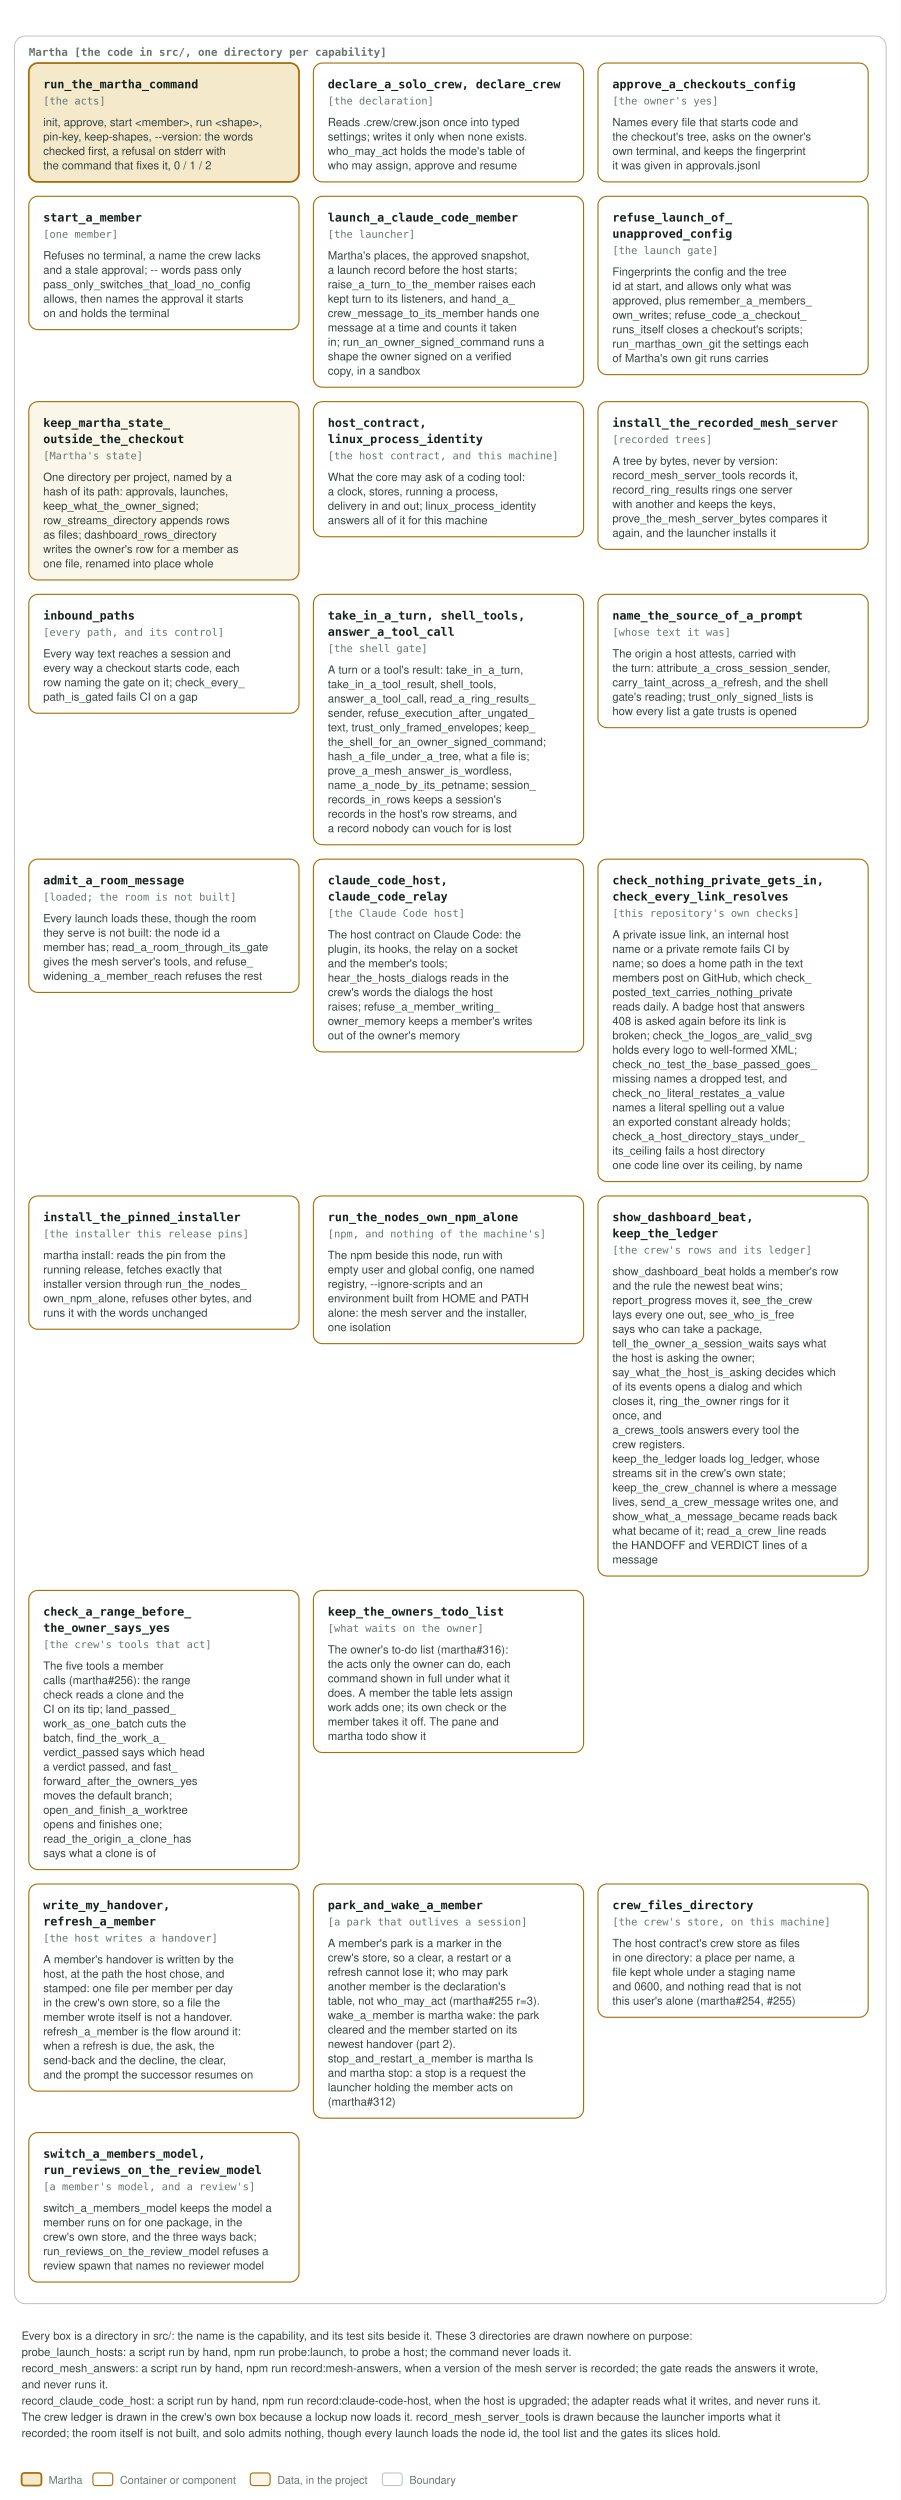
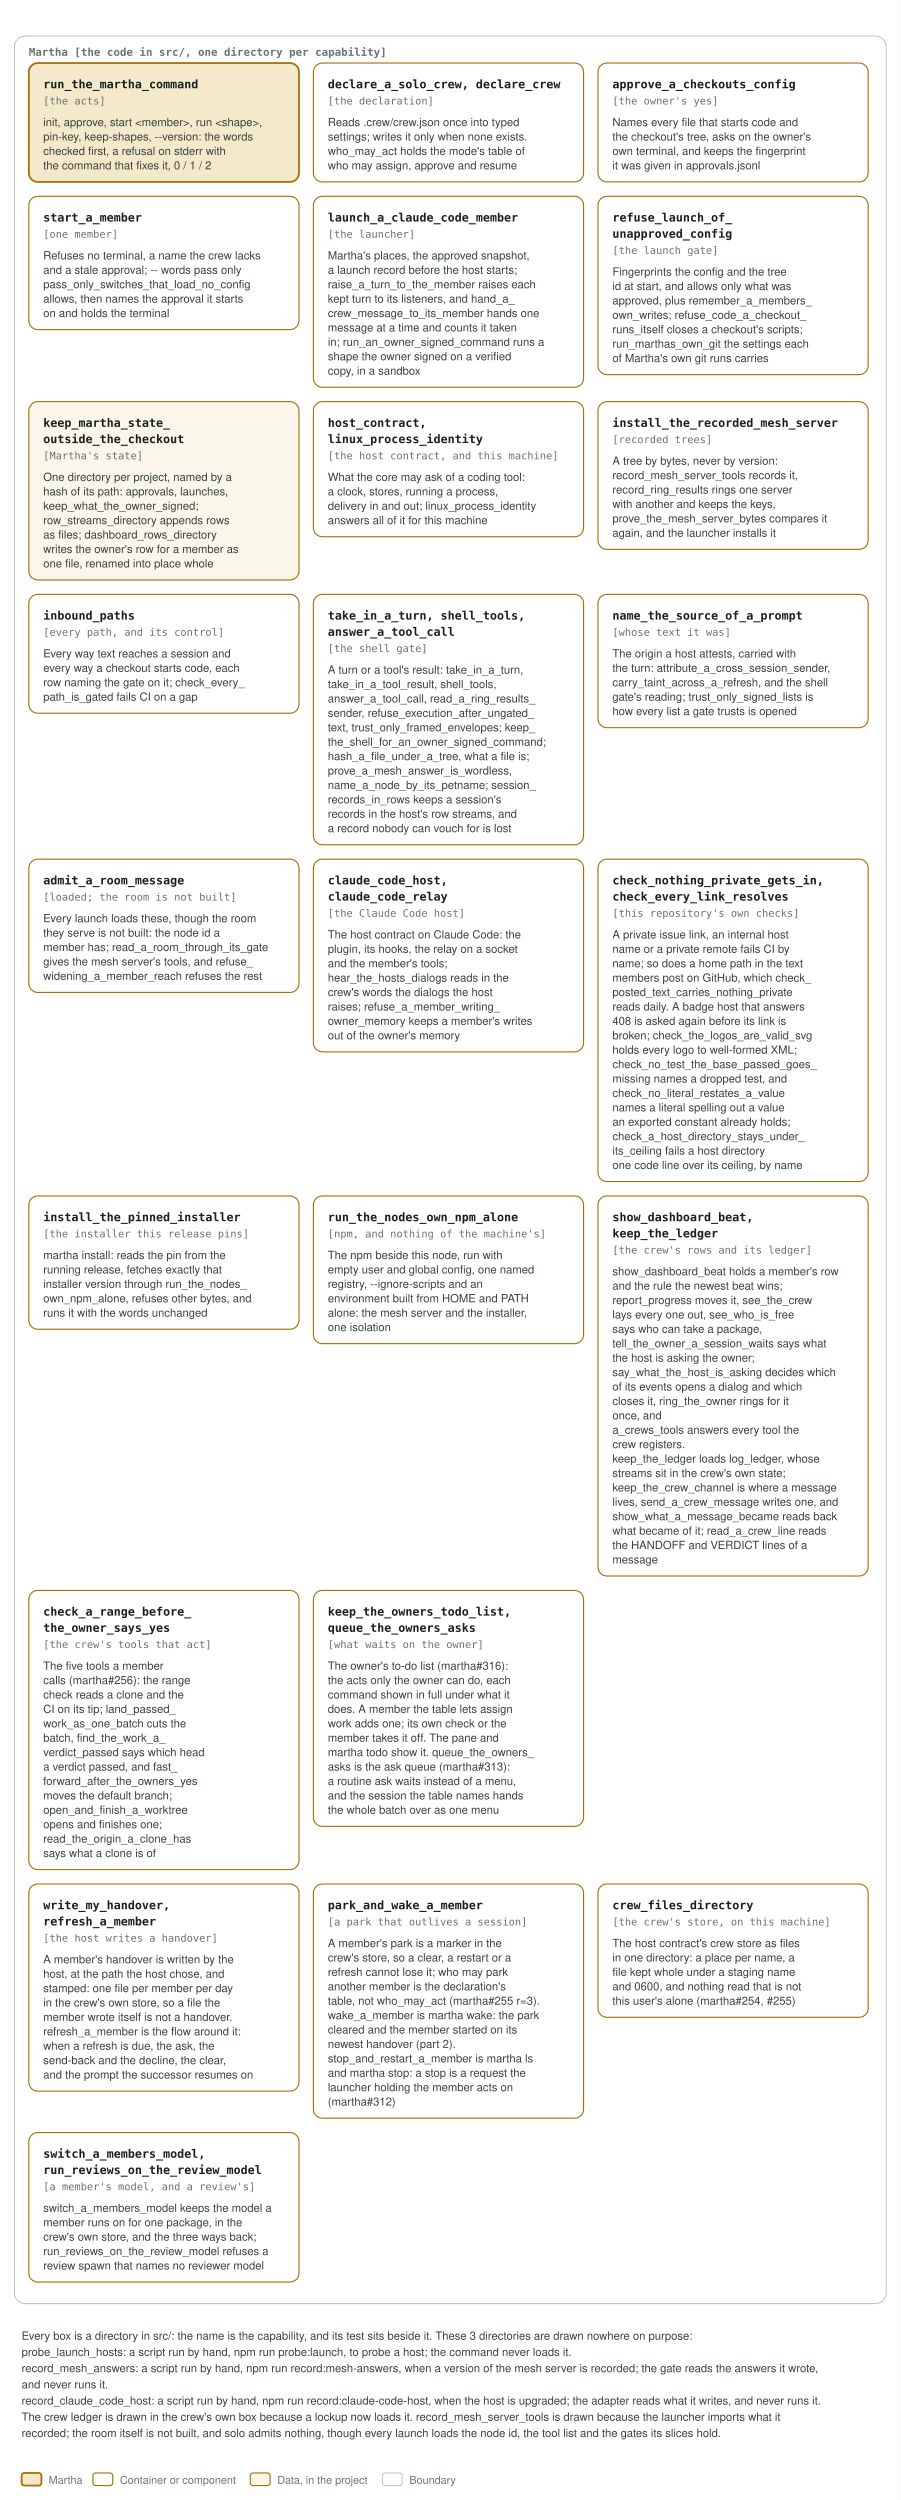
<svg xmlns="http://www.w3.org/2000/svg" viewBox="0 0 1000 2776" role="img" aria-label="Martha components">
  <style>
.t-name { font-family: "Atkinson Hyperlegible", "Segoe UI", system-ui, -apple-system, Helvetica, Arial, sans-serif; font-size: 15px; font-weight: 700; }
.t-desc { font-family: "Atkinson Hyperlegible", "Segoe UI", system-ui, -apple-system, Helvetica, Arial, sans-serif; font-size: 12.5px; }
.t-rel { font-family: "Atkinson Hyperlegible", "Segoe UI", system-ui, -apple-system, Helvetica, Arial, sans-serif; font-size: 11.5px; paint-order: stroke; stroke-width: 4px; stroke-linejoin: round; }
.t-code { font-family: "JetBrains Mono", ui-monospace, Menlo, Consolas, monospace; font-size: 13px; font-weight: 600; }
.t-type { font-family: "JetBrains Mono", ui-monospace, Menlo, Consolas, monospace; font-size: 11.5px; }
.t-bound { font-family: "JetBrains Mono", ui-monospace, Menlo, Consolas, monospace; font-size: 12px; font-weight: 600; }
.t-leg { font-family: "Atkinson Hyperlegible", "Segoe UI", system-ui, -apple-system, Helvetica, Arial, sans-serif; font-size: 12px; }
.edge { fill: none; stroke-width: 1.25; }
.edge-team { fill: none; stroke-width: 1.25; stroke-dasharray: 5 4; }
.bg { fill: #FFFFFF; }
.b-sys { fill: #F5E9CC; stroke: #A56F0A; stroke-width: 2; }
.b-per { fill: #E3EBF2; stroke: #3B5B7A; stroke-width: 1.25; }
.b-mac { fill: #E6E4EE; stroke: #5E5A78; stroke-width: 1.25; stroke-dasharray: 5 4; }
.b-ext { fill: #ECEFED; stroke: #8A9791; stroke-width: 1.25; }
.b-cmp { fill: #FFFFFF; stroke: #A56F0A; stroke-width: 1.25; }
.b-dat { fill: #FBF6EA; stroke: #A56F0A; stroke-width: 1.25; }
.b-team { fill: #FFFFFF; stroke: #5E5A78; stroke-width: 1.25; stroke-dasharray: 5 4; }
.b-later { fill: #F3F4F3; stroke: #8A9791; stroke-width: 1.25; stroke-dasharray: 5 4; }
.bound { fill: none; stroke: #B3BDB8; stroke-width: 1; }
.head { fill: #3B5B7A; }
.t-name, .t-code { fill: #16201D; }
.t-type, .t-bound, .t-leg { fill: #66736E; }
.t-desc { fill: #34413C; }
.t-rel { fill: #66736E; stroke: #FFFFFF; }
.edge, .edge-team { stroke: #8A9791; }
.arrowhead { fill: #8A9791; }
@media (prefers-color-scheme: dark) {
.bg { fill: #171F1C; }
.b-sys { fill: #3A2E13; stroke: #E3AA3C; }
.b-per { fill: #1D2A36; stroke: #8EB4D8; }
.b-mac { fill: #26243A; stroke: #A9A4C8; }
.b-ext { fill: #1C2421; stroke: #7D8B85; }
.b-cmp { fill: #171F1C; stroke: #E3AA3C; }
.b-dat { fill: #2A2414; stroke: #E3AA3C; }
.b-team { fill: #171F1C; stroke: #A9A4C8; }
.b-later { fill: #1C2421; stroke: #7D8B85; }
.bound { stroke: #4A5752; }
.head { fill: #8EB4D8; }
.t-name, .t-code { fill: #E6ECE9; }
.t-type, .t-bound, .t-leg { fill: #93A09A; }
.t-desc { fill: #C3CDC8; }
.t-rel { fill: #93A09A; stroke: #171F1C; }
.edge, .edge-team { stroke: #7D8B85; }
.arrowhead { fill: #7D8B85; }
}
</style>
  <defs>
    <marker id="a" viewBox="0 0 10 10" refX="9" refY="5" markerWidth="7" markerHeight="7" orient="auto-start-reverse">
      <path class="arrowhead" d="M0 0L10 5L0 10z" />
    </marker>
  </defs>
  <rect class="bg" x="0" y="0" width="1000" height="2776" />
  <rect class="b-sys" x="32" y="70" width="300" height="132" rx="10" />
  <text class="t-code" x="48" y="98">run_the_martha_command</text>
  <text class="t-type" x="48" y="116">[the acts]</text>
  <text class="t-desc" x="48" y="140">init, approve, start &lt;member&gt;, run &lt;shape&gt;,</text>
  <text class="t-desc" x="48" y="156">pin-key, keep-shapes, --version: the words</text>
  <text class="t-desc" x="48" y="172">checked first, a refusal on stderr with</text>
  <text class="t-desc" x="48" y="188">the command that fixes it, 0 / 1 / 2</text>
  <rect class="b-cmp" x="348" y="70" width="300" height="132" rx="10" />
  <text class="t-code" x="364" y="98">declare_a_solo_crew, declare_crew</text>
  <text class="t-type" x="364" y="116">[the declaration]</text>
  <text class="t-desc" x="364" y="140">Reads .crew/crew.json once into typed</text>
  <text class="t-desc" x="364" y="156">settings; writes it only when none exists.</text>
  <text class="t-desc" x="364" y="172">who_may_act holds the mode's table of</text>
  <text class="t-desc" x="364" y="188">who may assign, approve and resume</text>
  <rect class="b-cmp" x="664" y="70" width="300" height="132" rx="10" />
  <text class="t-code" x="680" y="98">approve_a_checkouts_config</text>
  <text class="t-type" x="680" y="116">[the owner's yes]</text>
  <text class="t-desc" x="680" y="140">Names every file that starts code and</text>
  <text class="t-desc" x="680" y="156">the checkout's tree, asks on the owner's</text>
  <text class="t-desc" x="680" y="172">own terminal, and keeps the fingerprint</text>
  <text class="t-desc" x="680" y="188">it was given in approvals.jsonl</text>
  <rect class="b-cmp" x="32" y="218" width="300" height="148" rx="10" />
  <text class="t-code" x="48" y="246">start_a_member</text>
  <text class="t-type" x="48" y="264">[one member]</text>
  <text class="t-desc" x="48" y="288">Refuses no terminal, a name the crew lacks</text>
  <text class="t-desc" x="48" y="304">and a stale approval; -- words pass only</text>
  <text class="t-desc" x="48" y="320">pass_only_switches_that_load_no_config</text>
  <text class="t-desc" x="48" y="336">allows, then names the approval it starts</text>
  <text class="t-desc" x="48" y="352">on and holds the terminal</text>
  <rect class="b-cmp" x="348" y="218" width="300" height="212" rx="10" />
  <text class="t-code" x="364" y="246">launch_a_claude_code_member</text>
  <text class="t-type" x="364" y="264">[the launcher]</text>
  <text class="t-desc" x="364" y="288">Martha's places, the approved snapshot,</text>
  <text class="t-desc" x="364" y="304">a launch record before the host starts;</text>
  <text class="t-desc" x="364" y="320">raise_a_turn_to_the_member raises each</text>
  <text class="t-desc" x="364" y="336">kept turn to its listeners, and hand_a_</text>
  <text class="t-desc" x="364" y="352">crew_message_to_its_member hands one</text>
  <text class="t-desc" x="364" y="368">message at a time and counts it taken</text>
  <text class="t-desc" x="364" y="384">in; run_an_owner_signed_command runs a</text>
  <text class="t-desc" x="364" y="400">shape the owner signed on a verified</text>
  <text class="t-desc" x="364" y="416">copy, in a sandbox</text>
  <rect class="b-cmp" x="664" y="218" width="300" height="198" rx="10" />
  <text class="t-code" x="680" y="246">refuse_launch_of_</text>
  <text class="t-code" x="680" y="264">unapproved_config</text>
  <text class="t-type" x="680" y="282">[the launch gate]</text>
  <text class="t-desc" x="680" y="306">Fingerprints the config and the tree</text>
  <text class="t-desc" x="680" y="322">id at start, and allows only what was</text>
  <text class="t-desc" x="680" y="338">approved, plus remember_a_members_</text>
  <text class="t-desc" x="680" y="354">own_writes; refuse_code_a_checkout_</text>
  <text class="t-desc" x="680" y="370">runs_itself closes a checkout's scripts;</text>
  <text class="t-desc" x="680" y="386">run_marthas_own_git the settings each</text>
  <text class="t-desc" x="680" y="402">of Martha's own git runs carries</text>
  <rect class="b-dat" x="32" y="446" width="300" height="198" rx="10" />
  <text class="t-code" x="48" y="474">keep_martha_state_</text>
  <text class="t-code" x="48" y="492">outside_the_checkout</text>
  <text class="t-type" x="48" y="510">[Martha's state]</text>
  <text class="t-desc" x="48" y="534">One directory per project, named by a</text>
  <text class="t-desc" x="48" y="550">hash of its path: approvals, launches,</text>
  <text class="t-desc" x="48" y="566">keep_what_the_owner_signed;</text>
  <text class="t-desc" x="48" y="582">row_streams_directory appends rows</text>
  <text class="t-desc" x="48" y="598">as files; dashboard_rows_directory</text>
  <text class="t-desc" x="48" y="614">writes the owner's row for a member as</text>
  <text class="t-desc" x="48" y="630">one file, renamed into place whole</text>
  <rect class="b-cmp" x="348" y="446" width="300" height="150" rx="10" />
  <text class="t-code" x="364" y="474">host_contract,</text>
  <text class="t-code" x="364" y="492">linux_process_identity</text>
  <text class="t-type" x="364" y="510">[the host contract, and this machine]</text>
  <text class="t-desc" x="364" y="534">What the core may ask of a coding tool:</text>
  <text class="t-desc" x="364" y="550">a clock, stores, running a process,</text>
  <text class="t-desc" x="364" y="566">delivery in and out; linux_process_identity</text>
  <text class="t-desc" x="364" y="582">answers all of it for this machine</text>
  <rect class="b-cmp" x="664" y="446" width="300" height="164" rx="10" />
  <text class="t-code" x="680" y="474">install_the_recorded_mesh_server</text>
  <text class="t-type" x="680" y="492">[recorded trees]</text>
  <text class="t-desc" x="680" y="516">A tree by bytes, never by version:</text>
  <text class="t-desc" x="680" y="532">record_mesh_server_tools records it,</text>
  <text class="t-desc" x="680" y="548">record_ring_results rings one server</text>
  <text class="t-desc" x="680" y="564">with another and keeps the keys,</text>
  <text class="t-desc" x="680" y="580">prove_the_mesh_server_bytes compares it</text>
  <text class="t-desc" x="680" y="596">again, and the launcher installs it</text>
  <rect class="b-cmp" x="32" y="660" width="300" height="132" rx="10" />
  <text class="t-code" x="48" y="688">inbound_paths</text>
  <text class="t-type" x="48" y="706">[every path, and its control]</text>
  <text class="t-desc" x="48" y="730">Every way text reaches a session and</text>
  <text class="t-desc" x="48" y="746">every way a checkout starts code, each</text>
  <text class="t-desc" x="48" y="762">row naming the gate on it; check_every_</text>
  <text class="t-desc" x="48" y="778">path_is_gated fails CI on a gap</text>
  <rect class="b-cmp" x="348" y="660" width="300" height="278" rx="10" />
  <text class="t-code" x="364" y="688">take_in_a_turn, shell_tools,</text>
  <text class="t-code" x="364" y="706">answer_a_tool_call</text>
  <text class="t-type" x="364" y="724">[the shell gate]</text>
  <text class="t-desc" x="364" y="748">A turn or a tool's result: take_in_a_turn,</text>
  <text class="t-desc" x="364" y="764">take_in_a_tool_result, shell_tools,</text>
  <text class="t-desc" x="364" y="780">answer_a_tool_call, read_a_ring_results_</text>
  <text class="t-desc" x="364" y="796">sender, refuse_execution_after_ungated_</text>
  <text class="t-desc" x="364" y="812">text, trust_only_framed_envelopes; keep_</text>
  <text class="t-desc" x="364" y="828">the_shell_for_an_owner_signed_command;</text>
  <text class="t-desc" x="364" y="844">hash_a_file_under_a_tree, what a file is;</text>
  <text class="t-desc" x="364" y="860">prove_a_mesh_answer_is_wordless,</text>
  <text class="t-desc" x="364" y="876">name_a_node_by_its_petname; session_</text>
  <text class="t-desc" x="364" y="892">records_in_rows keeps a session's</text>
  <text class="t-desc" x="364" y="908">records in the host's row streams, and</text>
  <text class="t-desc" x="364" y="924">a record nobody can vouch for is lost</text>
  <rect class="b-cmp" x="664" y="660" width="300" height="148" rx="10" />
  <text class="t-code" x="680" y="688">name_the_source_of_a_prompt</text>
  <text class="t-type" x="680" y="706">[whose text it was]</text>
  <text class="t-desc" x="680" y="730">The origin a host attests, carried with</text>
  <text class="t-desc" x="680" y="746">the turn: attribute_a_cross_session_sender,</text>
  <text class="t-desc" x="680" y="762">carry_taint_across_a_refresh, and the shell</text>
  <text class="t-desc" x="680" y="778">gate's reading; trust_only_signed_lists is</text>
  <text class="t-desc" x="680" y="794">how every list a gate trusts is opened</text>
  <rect class="b-cmp" x="32" y="954" width="300" height="148" rx="10" />
  <text class="t-code" x="48" y="982">admit_a_room_message</text>
  <text class="t-type" x="48" y="1000">[loaded; the room is not built]</text>
  <text class="t-desc" x="48" y="1024">Every launch loads these, though the room</text>
  <text class="t-desc" x="48" y="1040">they serve is not built: the node id a</text>
  <text class="t-desc" x="48" y="1056">member has; read_a_room_through_its_gate</text>
  <text class="t-desc" x="48" y="1072">gives the mesh server's tools, and refuse_</text>
  <text class="t-desc" x="48" y="1088">widening_a_member_reach refuses the rest</text>
  <rect class="b-cmp" x="348" y="954" width="300" height="214" rx="10" />
  <text class="t-code" x="364" y="982">claude_code_host,</text>
  <text class="t-code" x="364" y="1000">claude_code_relay</text>
  <text class="t-type" x="364" y="1018">[the Claude Code host]</text>
  <text class="t-desc" x="364" y="1042">The host contract on Claude Code: the</text>
  <text class="t-desc" x="364" y="1058">plugin, its hooks, the relay on a socket</text>
  <text class="t-desc" x="364" y="1074">and the member's tools;</text>
  <text class="t-desc" x="364" y="1090">hear_the_hosts_dialogs reads in the</text>
  <text class="t-desc" x="364" y="1106">crew's words the dialogs the host</text>
  <text class="t-desc" x="364" y="1122">raises; refuse_a_member_writing_</text>
  <text class="t-desc" x="364" y="1138">owner_memory keeps a member's writes</text>
  <text class="t-desc" x="364" y="1154">out of the owner's memory</text>
  <rect class="b-cmp" x="664" y="954" width="300" height="358" rx="10" />
  <text class="t-code" x="680" y="982">check_nothing_private_gets_in,</text>
  <text class="t-code" x="680" y="1000">check_every_link_resolves</text>
  <text class="t-type" x="680" y="1018">[this repository's own checks]</text>
  <text class="t-desc" x="680" y="1042">A private issue link, an internal host</text>
  <text class="t-desc" x="680" y="1058">name or a private remote fails CI by</text>
  <text class="t-desc" x="680" y="1074">name; so does a home path in the text</text>
  <text class="t-desc" x="680" y="1090">members post on GitHub, which check_</text>
  <text class="t-desc" x="680" y="1106">posted_text_carries_nothing_private</text>
  <text class="t-desc" x="680" y="1122">reads daily. A badge host that answers</text>
  <text class="t-desc" x="680" y="1138">408 is asked again before its link is</text>
  <text class="t-desc" x="680" y="1154">broken; check_the_logos_are_valid_svg</text>
  <text class="t-desc" x="680" y="1170">holds every logo to well-formed XML;</text>
  <text class="t-desc" x="680" y="1186">check_no_test_the_base_passed_goes_</text>
  <text class="t-desc" x="680" y="1202">missing names a dropped test, and</text>
  <text class="t-desc" x="680" y="1218">check_no_literal_restates_a_value</text>
  <text class="t-desc" x="680" y="1234">names a literal spelling out a value</text>
  <text class="t-desc" x="680" y="1250">an exported constant already holds;</text>
  <text class="t-desc" x="680" y="1266">check_a_host_directory_stays_under_</text>
  <text class="t-desc" x="680" y="1282">its_ceiling fails a host directory</text>
  <text class="t-desc" x="680" y="1298">one code line over its ceiling, by name</text>
  <rect class="b-cmp" x="32" y="1328" width="300" height="148" rx="10" />
  <text class="t-code" x="48" y="1356">install_the_pinned_installer</text>
  <text class="t-type" x="48" y="1374">[the installer this release pins]</text>
  <text class="t-desc" x="48" y="1398">martha install: reads the pin from the</text>
  <text class="t-desc" x="48" y="1414">running release, fetches exactly that</text>
  <text class="t-desc" x="48" y="1430">installer version through run_the_nodes_</text>
  <text class="t-desc" x="48" y="1446">own_npm_alone, refuses other bytes, and</text>
  <text class="t-desc" x="48" y="1462">runs it with the words unchanged</text>
  <rect class="b-cmp" x="348" y="1328" width="300" height="164" rx="10" />
  <text class="t-code" x="364" y="1356">run_the_nodes_own_npm_alone</text>
  <text class="t-type" x="364" y="1374">[npm, and nothing of the machine's]</text>
  <text class="t-desc" x="364" y="1398">The npm beside this node, run with</text>
  <text class="t-desc" x="364" y="1414">empty user and global config, one named</text>
  <text class="t-desc" x="364" y="1430">registry, --ignore-scripts and an</text>
  <text class="t-desc" x="364" y="1446">environment built from HOME and PATH</text>
  <text class="t-desc" x="364" y="1462">alone: the mesh server and the installer,</text>
  <text class="t-desc" x="364" y="1478">one isolation</text>
  <rect class="b-cmp" x="664" y="1328" width="300" height="422" rx="10" />
  <text class="t-code" x="680" y="1356">show_dashboard_beat,</text>
  <text class="t-code" x="680" y="1374">keep_the_ledger</text>
  <text class="t-type" x="680" y="1392">[the crew's rows and its ledger]</text>
  <text class="t-desc" x="680" y="1416">show_dashboard_beat holds a member's row</text>
  <text class="t-desc" x="680" y="1432">and the rule the newest beat wins;</text>
  <text class="t-desc" x="680" y="1448">report_progress moves it, see_the_crew</text>
  <text class="t-desc" x="680" y="1464">lays every one out, see_who_is_free</text>
  <text class="t-desc" x="680" y="1480">says who can take a package,</text>
  <text class="t-desc" x="680" y="1496">tell_the_owner_a_session_waits says what</text>
  <text class="t-desc" x="680" y="1512">the host is asking the owner;</text>
  <text class="t-desc" x="680" y="1528">say_what_the_host_is_asking decides which</text>
  <text class="t-desc" x="680" y="1544">of its events opens a dialog and which</text>
  <text class="t-desc" x="680" y="1560">closes it, ring_the_owner rings for it</text>
  <text class="t-desc" x="680" y="1576">once, and</text>
  <text class="t-desc" x="680" y="1592">a_crews_tools answers every tool the</text>
  <text class="t-desc" x="680" y="1608">crew registers.</text>
  <text class="t-desc" x="680" y="1624">keep_the_ledger loads log_ledger, whose</text>
  <text class="t-desc" x="680" y="1640">streams sit in the crew's own state;</text>
  <text class="t-desc" x="680" y="1656">keep_the_crew_channel is where a message</text>
  <text class="t-desc" x="680" y="1672">lives, send_a_crew_message writes one, and</text>
  <text class="t-desc" x="680" y="1688">show_what_a_message_became reads back</text>
  <text class="t-desc" x="680" y="1704">what became of it; read_a_crew_line reads</text>
  <text class="t-desc" x="680" y="1720">the HANDOFF and VERDICT lines of a</text>
  <text class="t-desc" x="680" y="1736">message</text>
  <rect class="b-cmp" x="32" y="1766" width="300" height="310" rx="10" />
  <text class="t-code" x="48" y="1794">check_a_range_before_</text>
  <text class="t-code" x="48" y="1812">the_owner_says_yes</text>
  <text class="t-type" x="48" y="1830">[the crew's tools that act]</text>
  <text class="t-desc" x="48" y="1854">The five tools a member</text>
  <text class="t-desc" x="48" y="1870">calls (martha#256): the range</text>
  <text class="t-desc" x="48" y="1886">check reads a clone and the</text>
  <text class="t-desc" x="48" y="1902">CI on its tip; land_passed_</text>
  <text class="t-desc" x="48" y="1918">work_as_one_batch cuts the</text>
  <text class="t-desc" x="48" y="1934">batch, find_the_work_a_</text>
  <text class="t-desc" x="48" y="1950">verdict_passed says which head</text>
  <text class="t-desc" x="48" y="1966">a verdict passed, and fast_</text>
  <text class="t-desc" x="48" y="1982">forward_after_the_owners_yes</text>
  <text class="t-desc" x="48" y="1998">moves the default branch;</text>
  <text class="t-desc" x="48" y="2014">open_and_finish_a_worktree</text>
  <text class="t-desc" x="48" y="2030">opens and finishes one;</text>
  <text class="t-desc" x="48" y="2046">read_the_origin_a_clone_has</text>
  <text class="t-desc" x="48" y="2062">says what a clone is of</text>
-   <rect class="b-cmp" x="348" y="1766" width="300" height="180" rx="10" />
-   <text class="t-code" x="364" y="1794">keep_the_owners_todo_list</text>
-   <text class="t-type" x="364" y="1812">[what waits on the owner]</text>
-   <text class="t-desc" x="364" y="1836">The owner's to-do list (martha#316):</text>
-   <text class="t-desc" x="364" y="1852">the acts only the owner can do, each</text>
-   <text class="t-desc" x="364" y="1868">command shown in full under what it</text>
-   <text class="t-desc" x="364" y="1884">does. A member the table lets assign</text>
-   <text class="t-desc" x="364" y="1900">work adds one; its own check or the</text>
-   <text class="t-desc" x="364" y="1916">member takes it off. The pane and</text>
-   <text class="t-desc" x="364" y="1932">martha todo show it</text>
+   <rect class="b-cmp" x="348" y="1766" width="300" height="262" rx="10" />
+   <text class="t-code" x="364" y="1794">keep_the_owners_todo_list,</text>
+   <text class="t-code" x="364" y="1812">queue_the_owners_asks</text>
+   <text class="t-type" x="364" y="1830">[what waits on the owner]</text>
+   <text class="t-desc" x="364" y="1854">The owner's to-do list (martha#316):</text>
+   <text class="t-desc" x="364" y="1870">the acts only the owner can do, each</text>
+   <text class="t-desc" x="364" y="1886">command shown in full under what it</text>
+   <text class="t-desc" x="364" y="1902">does. A member the table lets assign</text>
+   <text class="t-desc" x="364" y="1918">work adds one; its own check or the</text>
+   <text class="t-desc" x="364" y="1934">member takes it off. The pane and</text>
+   <text class="t-desc" x="364" y="1950">martha todo show it. queue_the_owners_</text>
+   <text class="t-desc" x="364" y="1966">asks is the ask queue (martha#313):</text>
+   <text class="t-desc" x="364" y="1982">a routine ask waits instead of a menu,</text>
+   <text class="t-desc" x="364" y="1998">and the session the table names hands</text>
+   <text class="t-desc" x="364" y="2014">the whole batch over as one menu</text>
  <rect class="b-cmp" x="32" y="2092" width="300" height="230" rx="10" />
  <text class="t-code" x="48" y="2120">write_my_handover,</text>
  <text class="t-code" x="48" y="2138">refresh_a_member</text>
  <text class="t-type" x="48" y="2156">[the host writes a handover]</text>
  <text class="t-desc" x="48" y="2180">A member's handover is written by the</text>
  <text class="t-desc" x="48" y="2196">host, at the path the host chose, and</text>
  <text class="t-desc" x="48" y="2212">stamped: one file per member per day</text>
  <text class="t-desc" x="48" y="2228">in the crew's own store, so a file the</text>
  <text class="t-desc" x="48" y="2244">member wrote itself is not a handover.</text>
  <text class="t-desc" x="48" y="2260">refresh_a_member is the flow around it:</text>
  <text class="t-desc" x="48" y="2276">when a refresh is due, the ask, the</text>
  <text class="t-desc" x="48" y="2292">send-back and the decline, the clear,</text>
  <text class="t-desc" x="48" y="2308">and the prompt the successor resumes on</text>
  <rect class="b-cmp" x="348" y="2092" width="300" height="260" rx="10" />
  <text class="t-code" x="364" y="2120">park_and_wake_a_member</text>
  <text class="t-type" x="364" y="2138">[a park that outlives a session]</text>
  <text class="t-desc" x="364" y="2162">A member's park is a marker in the</text>
  <text class="t-desc" x="364" y="2178">crew's store, so a clear, a restart or a</text>
  <text class="t-desc" x="364" y="2194">refresh cannot lose it; who may park</text>
  <text class="t-desc" x="364" y="2210">another member is the declaration's</text>
  <text class="t-desc" x="364" y="2226">table, not who_may_act (martha#255 r=3).</text>
  <text class="t-desc" x="364" y="2242">wake_a_member is martha wake: the park</text>
  <text class="t-desc" x="364" y="2258">cleared and the member started on its</text>
  <text class="t-desc" x="364" y="2274">newest handover (part 2).</text>
  <text class="t-desc" x="364" y="2290">stop_and_restart_a_member is martha ls</text>
  <text class="t-desc" x="364" y="2306">and martha stop: a stop is a request the</text>
  <text class="t-desc" x="364" y="2322">launcher holding the member acts on</text>
  <text class="t-desc" x="364" y="2338">(martha#312)</text>
  <rect class="b-cmp" x="664" y="2092" width="300" height="148" rx="10" />
  <text class="t-code" x="680" y="2120">crew_files_directory</text>
  <text class="t-type" x="680" y="2138">[the crew's store, on this machine]</text>
  <text class="t-desc" x="680" y="2162">The host contract's crew store as files</text>
  <text class="t-desc" x="680" y="2178">in one directory: a place per name, a</text>
  <text class="t-desc" x="680" y="2194">file kept whole under a staging name</text>
  <text class="t-desc" x="680" y="2210">and 0600, and nothing read that is not</text>
  <text class="t-desc" x="680" y="2226">this user's alone (martha#254, #255)</text>
  <rect class="b-cmp" x="32" y="2368" width="300" height="166" rx="10" />
  <text class="t-code" x="48" y="2396">switch_a_members_model,</text>
  <text class="t-code" x="48" y="2414">run_reviews_on_the_review_model</text>
  <text class="t-type" x="48" y="2432">[a member's model, and a review's]</text>
  <text class="t-desc" x="48" y="2456">switch_a_members_model keeps the model a</text>
  <text class="t-desc" x="48" y="2472">member runs on for one package, in the</text>
  <text class="t-desc" x="48" y="2488">crew's own store, and the three ways back;</text>
  <text class="t-desc" x="48" y="2504">run_reviews_on_the_review_model refuses a</text>
  <text class="t-desc" x="48" y="2520">review spawn that names no reviewer model</text>
  <rect class="bound" x="16" y="40" width="968" height="2518" rx="12" />
  <text class="t-bound" x="32" y="62">Martha [the code in src/, one directory per capability]</text>
  <text class="t-desc" x="24" y="2598">Every box is a directory in src/: the name is the capability, and its test sits beside it. These 3 directories are drawn nowhere on purpose:</text>
  <text class="t-desc" x="24" y="2616">probe_launch_hosts: a script run by hand, npm run probe:launch, to probe a host; the command never loads it.</text>
  <text class="t-desc" x="24" y="2634">record_mesh_answers: a script run by hand, npm run record:mesh-answers, when a version of the mesh server is recorded; the gate reads the answers it wrote,</text>
  <text class="t-desc" x="24" y="2652">and never runs it.</text>
  <text class="t-desc" x="24" y="2670">record_claude_code_host: a script run by hand, npm run record:claude-code-host, when the host is upgraded; the adapter reads what it writes, and never runs it.</text>
  <text class="t-desc" x="24" y="2688">The crew ledger is drawn in the crew's own box because a lockup now loads it. record_mesh_server_tools is drawn because the launcher imports what it</text>
  <text class="t-desc" x="24" y="2706">recorded; the room itself is not built, and solo admits nothing, though every launch loads the node id, the tool list and the gates its slices hold.</text>
  <rect class="b-sys" x="24" y="2746" width="22" height="14" rx="3" />
  <text class="t-leg" x="54" y="2758">Martha</text>
  <rect class="b-cmp" x="103.168" y="2746" width="22" height="14" rx="3" />
  <text class="t-leg" x="133.168" y="2758">Container or component</text>
  <rect class="b-dat" x="277.94" y="2746" width="22" height="14" rx="3" />
  <text class="t-leg" x="307.94" y="2758">Data, in the project</text>
  <rect class="bound" x="424.572" y="2746" width="22" height="14" rx="3" />
  <text class="t-leg" x="454.572" y="2758">Boundary</text>
</svg>
